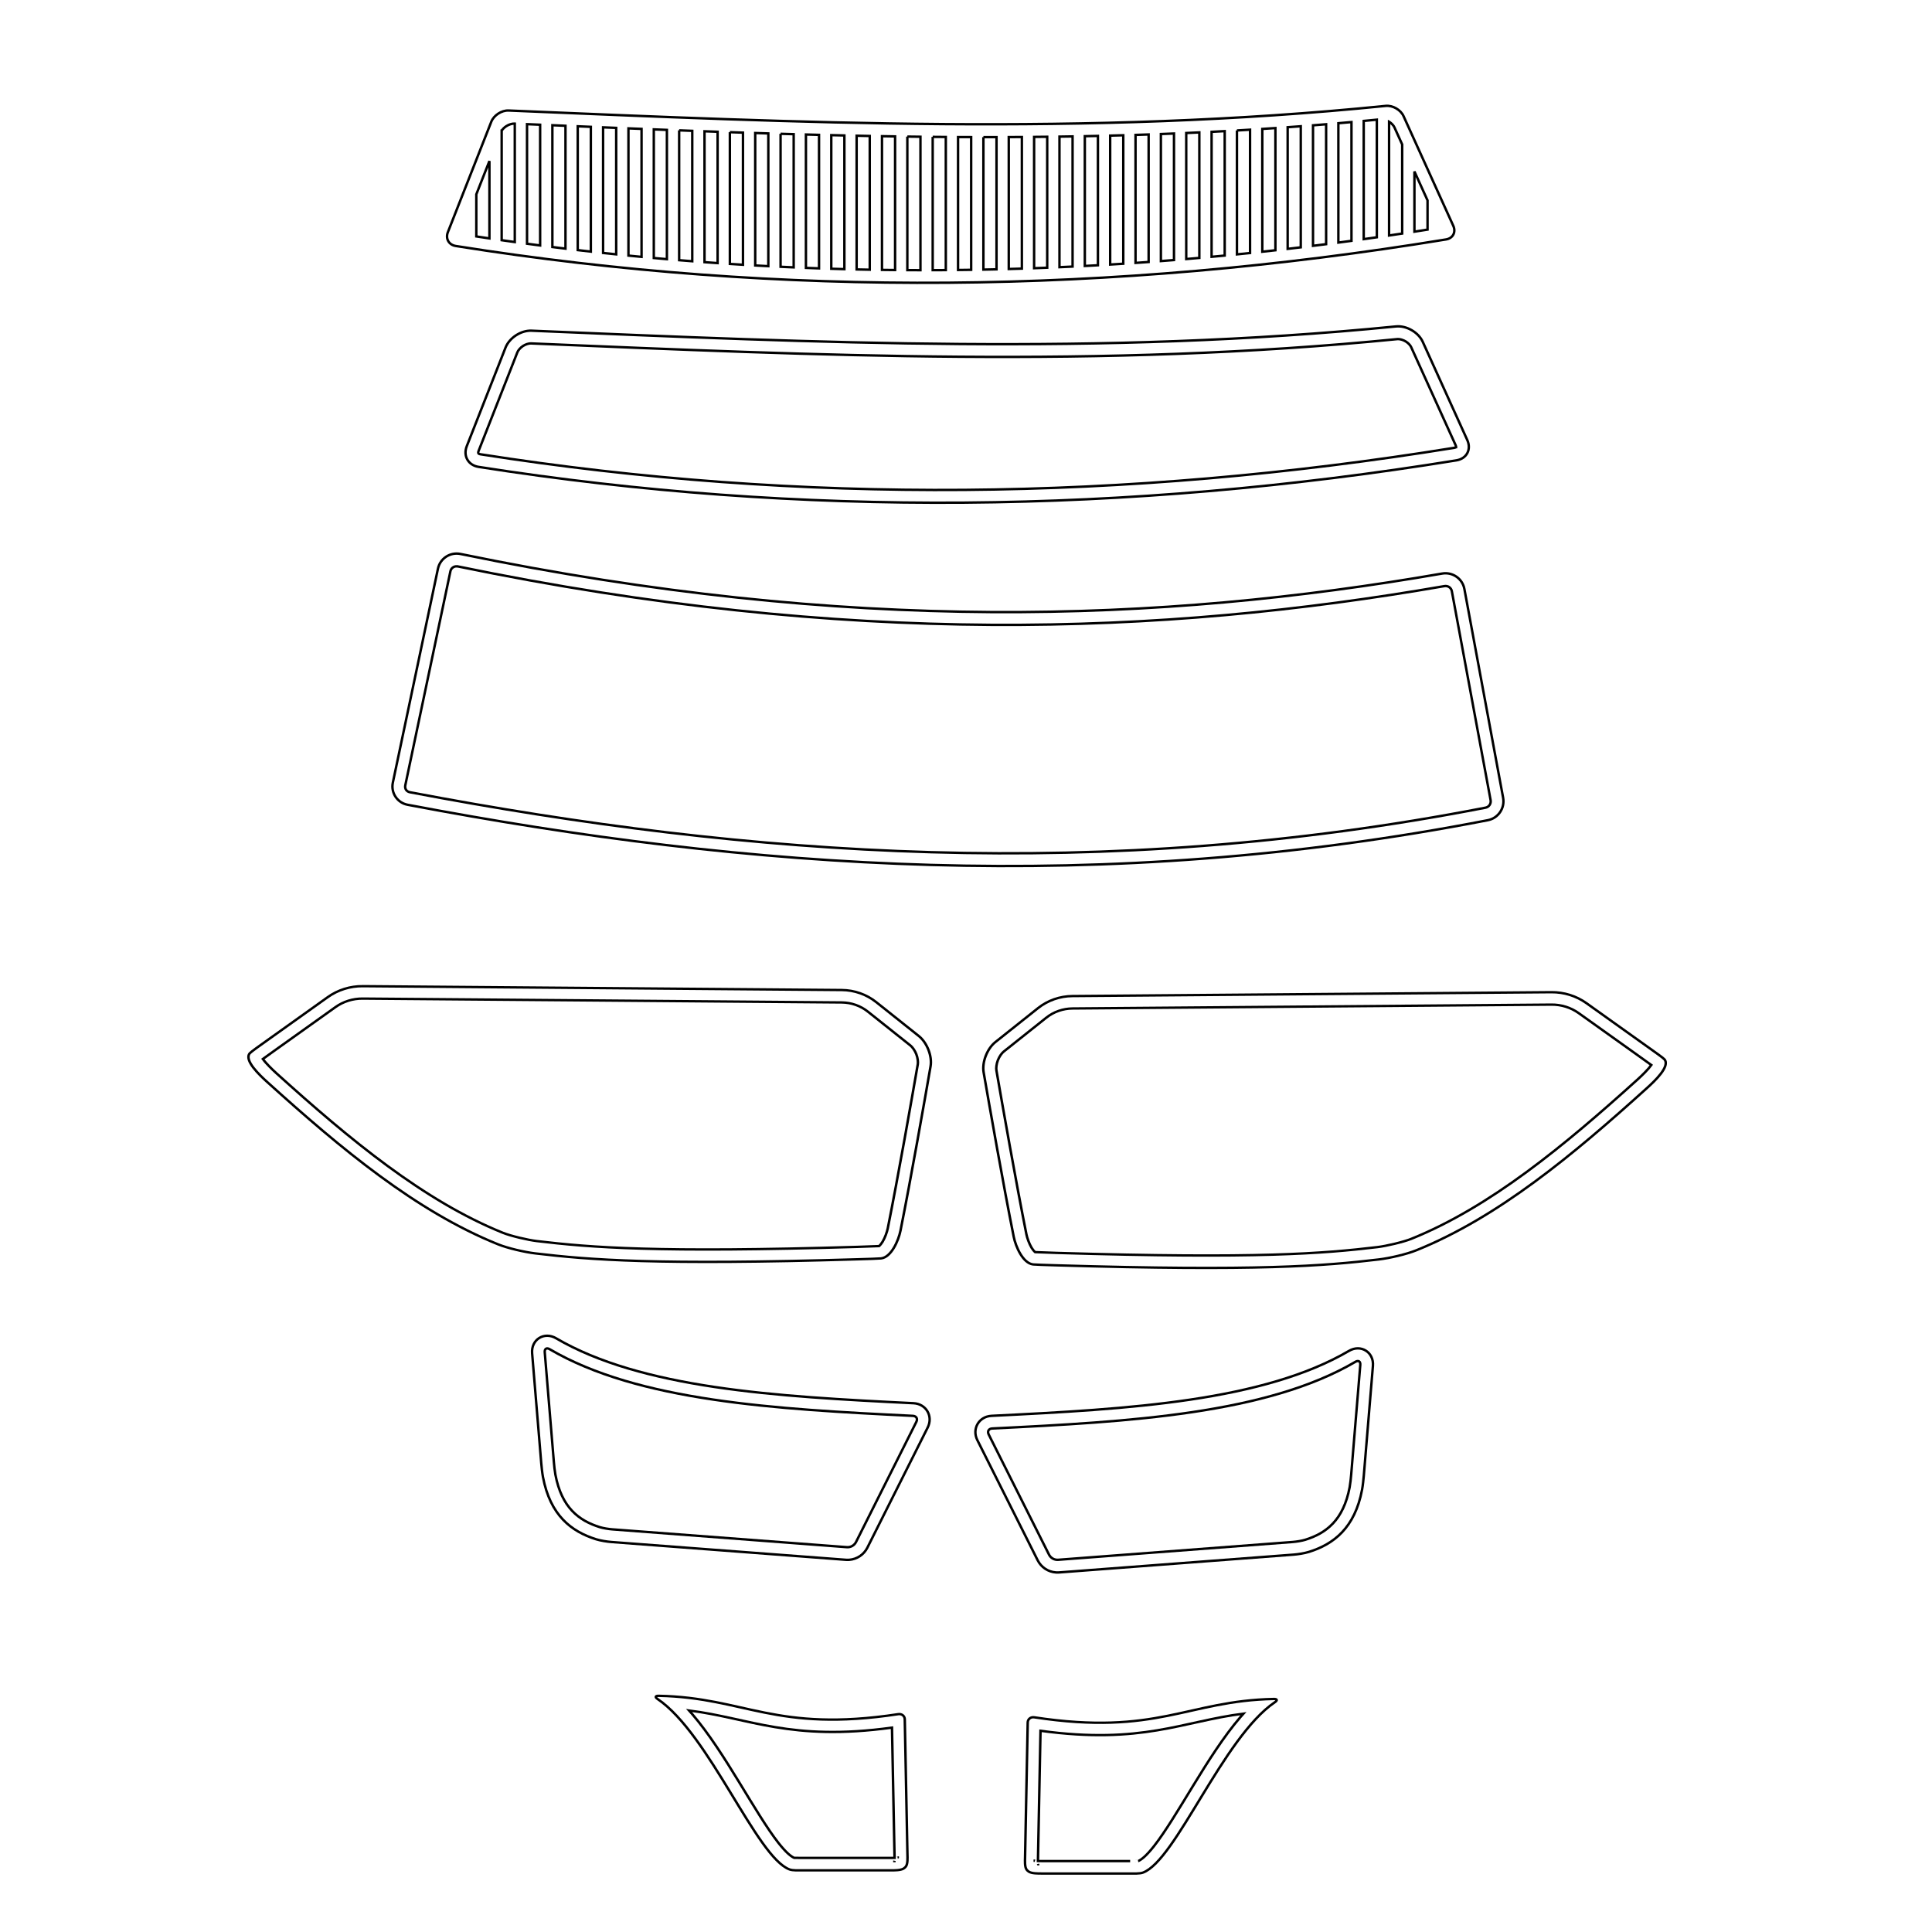
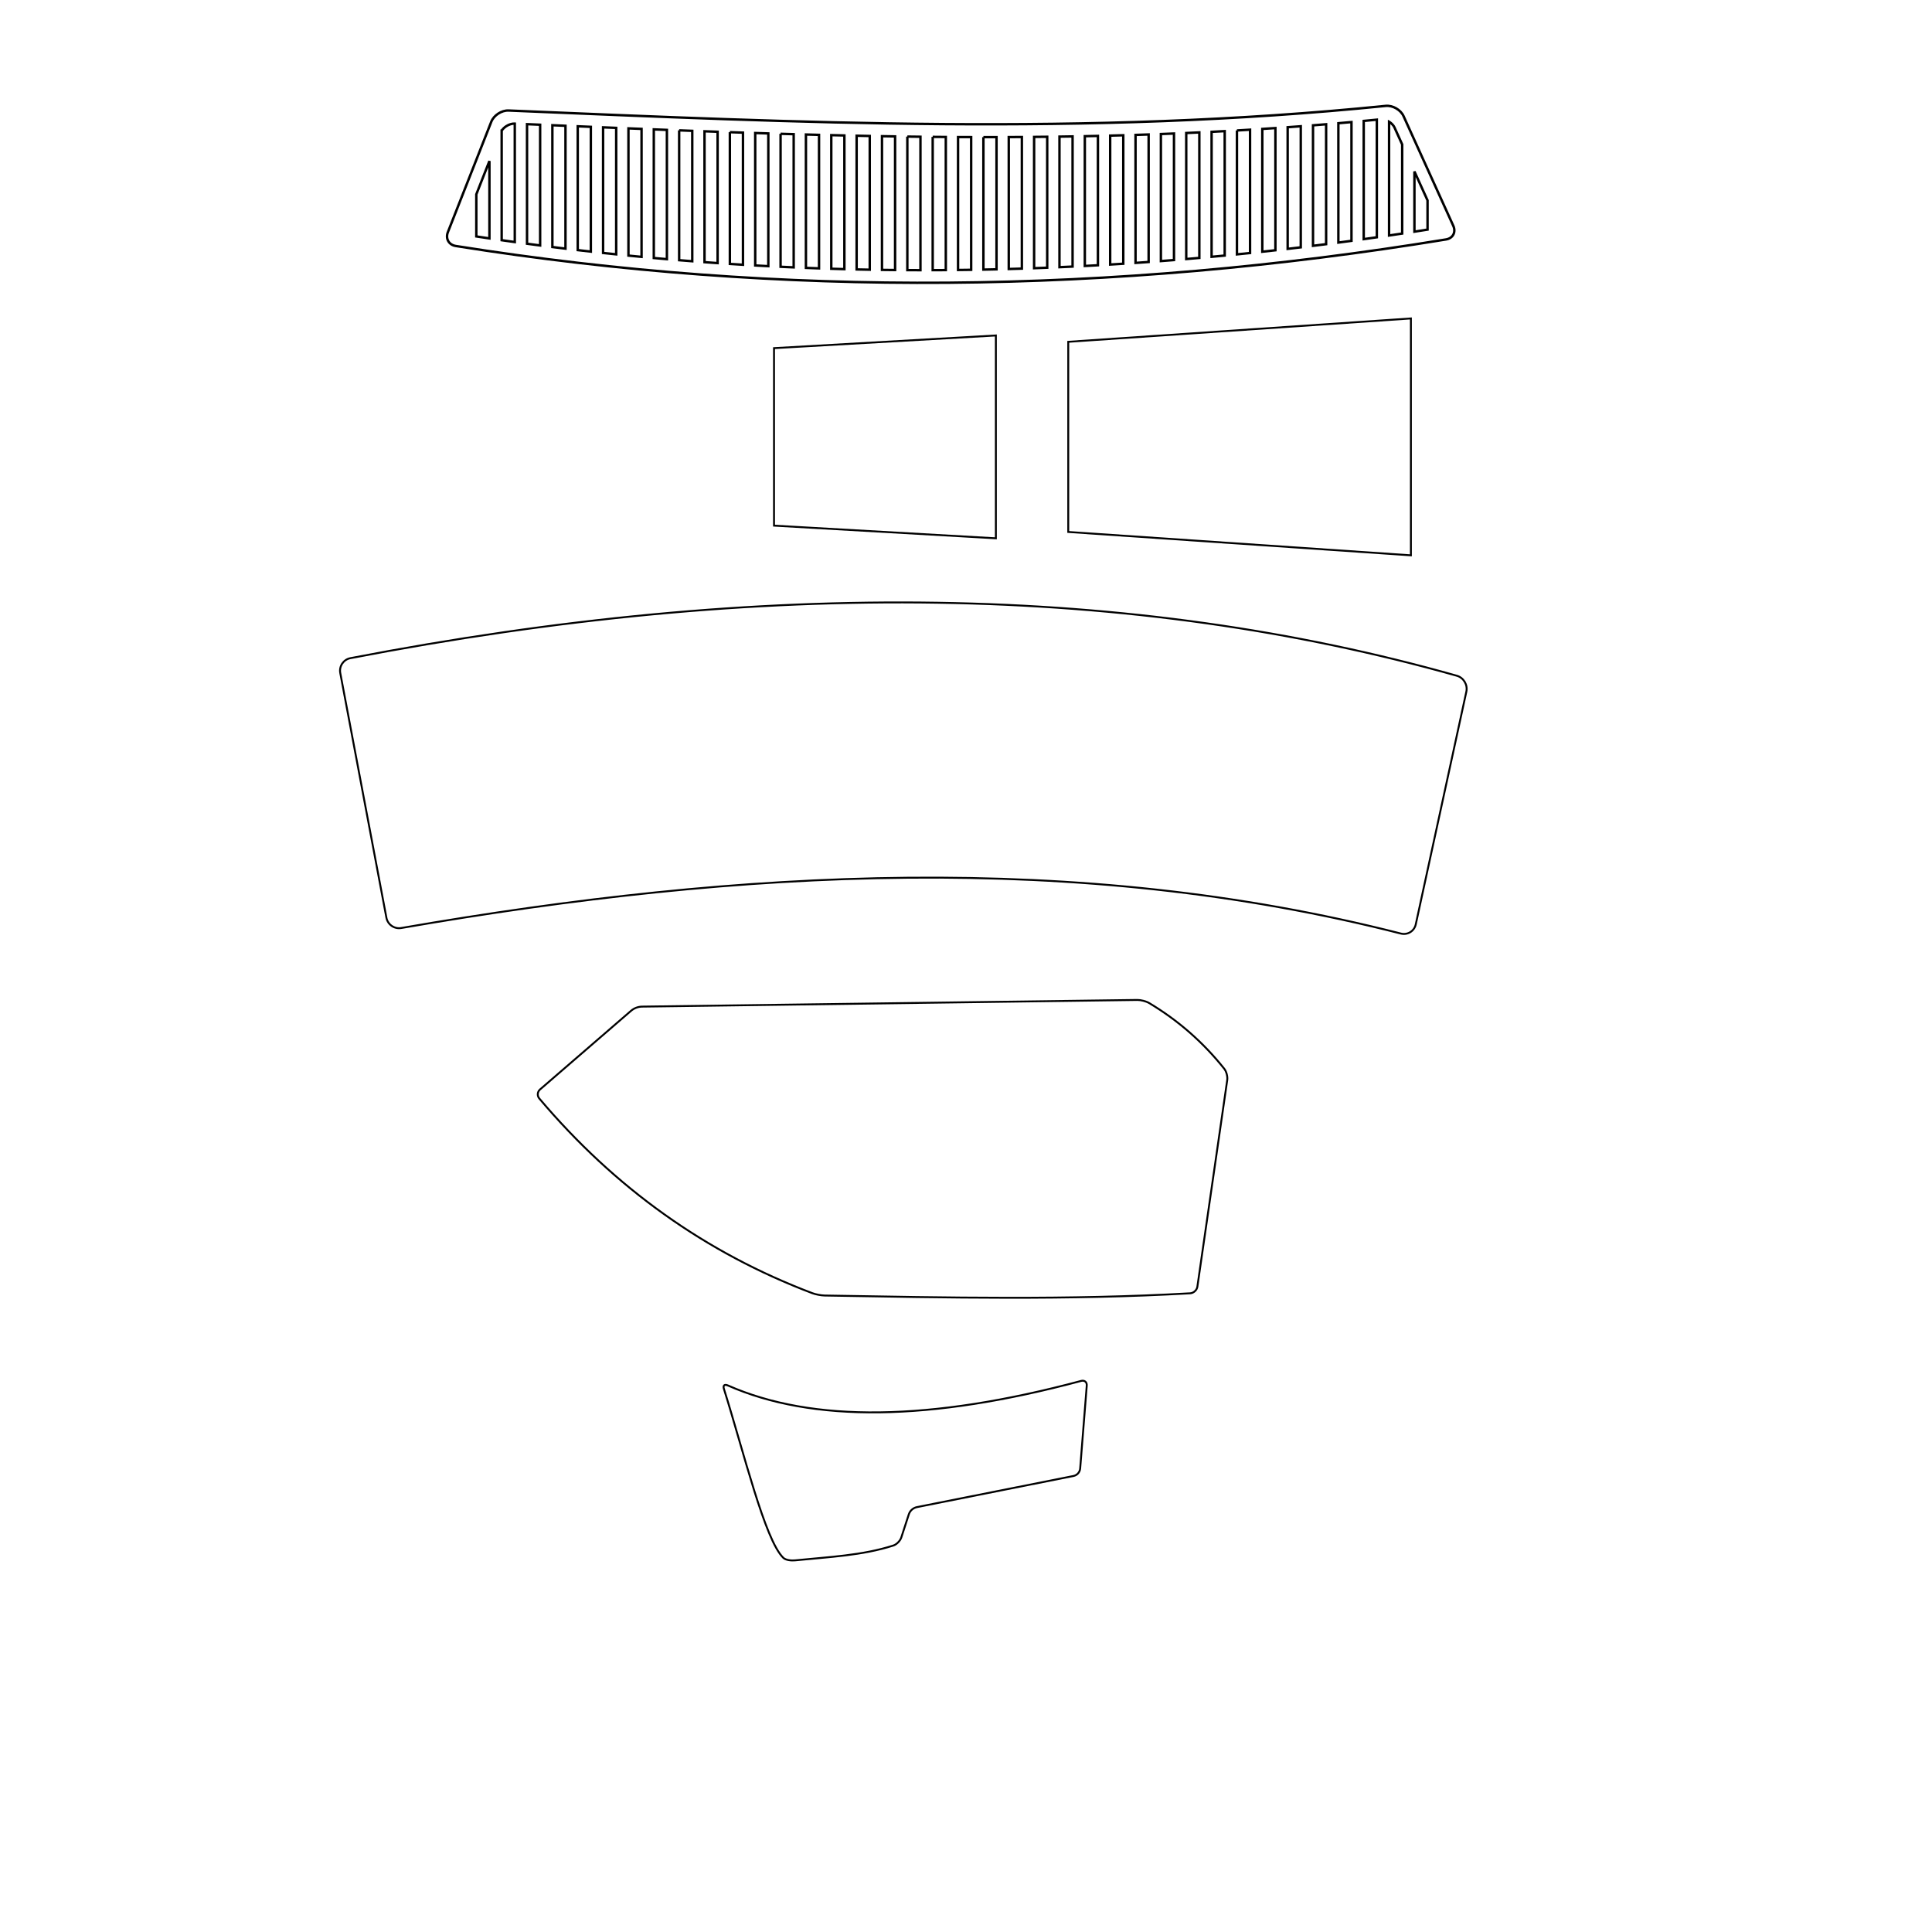
- <svg xmlns="http://www.w3.org/2000/svg" xmlns:xlink="http://www.w3.org/1999/xlink" width="12in" height="12in" viewBox="0 0 304.8 304.8" version="1.1" id="svg1" xml:space="preserve">
+ <svg xmlns="http://www.w3.org/2000/svg" width="12in" height="12in" viewBox="0 0 304.8 304.8" version="1.1" id="svg1" xml:space="preserve">
  <defs id="defs1">
    <marker id="Arrow2Sstart" orient="auto" refX="0" refY="0" style="overflow:visible">
      <path d="M 8.72,4.03 -2.21,0.02 8.72,-4 c -1.75,2.37 -1.74,5.62 0,8.03 z" id="Arrow2SstartPath" style="fill:#000000;fill-opacity:1;stroke:none" transform="matrix(0.3,0,0,0.3,-0.69,0)" />
    </marker>
    <marker id="Arrow2Send" orient="auto" refX="0" refY="0" style="overflow:visible">
      <path d="M 8.72,4.03 -2.21,0.02 8.72,-4 c -1.75,2.37 -1.74,5.62 0,8.03 z" id="Arrow2SendPath" style="fill:#000000;fill-opacity:1;stroke:none" transform="matrix(-0.3,0,0,-0.3,0.69,0)" />
    </marker>
  </defs>
  <g id="layer2" style="display:inline">
-     <g id="g45" transform="translate(48.32248,138.8875)" style="fill:none;stroke:#000000;stroke-opacity:1">
-       <g id="g42" style="fill:none;stroke:#000000;stroke-opacity:1">
-         <path style="display:inline;fill:none;fill-opacity:1;stroke:#000000;stroke-width:0.382;stroke-linejoin:miter;stroke-dasharray:none;stroke-opacity:1" d="m 130.76,84.527 c -1.213,0.09 -2.306,0.81 -2.861,1.916 l -9.516,18.953 c -0.897,1.786 0.248,3.739 2.24,3.836 10.866,0.531 21.634,1.107 31.355,2.557 9.721,1.449 18.379,3.784 25.033,7.689 1.868,1.097 3.958,-0.195 3.777,-2.371 l -1.438,-17.32 c -0.043,-0.524 -0.152,-1.565 -0.27,-2.189 -1.142,-6.064 -4.493,-8.613 -8.369,-9.826 -0.721,-0.226 -1.767,-0.385 -2.404,-0.434 l -37.023,-2.811 c -0.179,-0.014 -0.356,-0.013 -0.525,0 z" id="path28" transform="rotate(180,108.208,95.86047)" />
-         <path style="display:inline;fill:none;fill-opacity:1;stroke:#000000;stroke-width:0.382;stroke-linejoin:miter;stroke-dasharray:none;stroke-opacity:1" d="m 120.171,106.293 9.515,-18.954 a 1.491,1.491 150.5 0 1 1.446,-0.818 l 37.024,2.812 c 0.551,0.042 1.433,0.182 1.96,0.347 3.286,1.029 6.018,3.066 7.002,8.29 0.102,0.543 0.197,1.433 0.242,1.984 l 1.437,17.321 c 0.046,0.55 -0.297,0.759 -0.773,0.48 -14.004,-8.219 -35.559,-9.456 -57.303,-10.518 -0.552,-0.027 -0.798,-0.449 -0.55,-0.942 z" id="path4-7" transform="rotate(180,108.208,95.86047)" />
-       </g>
-       <use x="0" y="0" xlink:href="#g42" id="use48" transform="matrix(-1,0,0,1,203.9019,1.991289)" style="fill:none;stroke:#000000;stroke-opacity:1" />
-     </g>
-     <g id="g47" transform="translate(98.27483,-12.89505)" style="fill:none;stroke:#000000;stroke-opacity:1">
-       <g id="g41" style="fill:none;stroke:#000000;stroke-opacity:1" transform="translate(-103.2351,-51.9785)">
-         <path style="display:inline;fill:none;fill-opacity:1;stroke:#000000;stroke-width:4.868;stroke-linejoin:miter;stroke-dasharray:none;stroke-opacity:1" d="m -734.251,1239.725 943.041,7.925 a 107.344,107.344 20.087 0 1 67.655,24.741 l 83.946,69.675 c 16.249,13.487 26.649,41.312 23.184,62.143 -11.881,71.432 -38.426,228.983 -59.216,337.417 -3.976,20.739 -18.23,54.528 -38.211,56.921 -4.241,0.508 -24.82,1.167 -45.926,1.826 -395.773,12.355 -527.646,1.222 -634.944,-12.099 -20.956,-2.602 -54.077,-10.565 -73.537,-18.759 -161.031,-67.804 -308.3,-195.66 -453.514,-332.483 -15.369,-14.481 -47.021,-45.252 -34.86,-59.623 2.746,-3.245 19.396,-15.431 36.339,-28.036 l 117.133,-87.147 a 113.842,113.842 161.916 0 1 68.91,-22.502 z" id="path7" transform="matrix(0.08013551,0,0,0.07685563,121.0323,125.1753)" />
-         <path original-d="m -772.486,1239.404 1019.51,8.567 142.788,118.514 c 0,0 -45.13,275.675 -72.822,412.659 -7.322,15.352 -21.874,19.342 -38.553,19.99 -475.1,15.954 -590.373,-0.118 -711.087,-15.707 -185.462,-66.782 -352.024,-216.04 -516.894,-372.678 -10.489,-9.965 -19.651,-24.995 -1.428,-38.553 z" d="m -734.467,1265.219 c -19.256,-0.162 -38.026,5.968 -53.477,17.463 l -117.133,87.147 c -0.012,0.01 -16.558,12.411 -25.885,19.4 5.678,8.379 18.336,21.395 26.672,29.25 144.722,136.359 290.333,262.028 445.924,327.541 15.368,6.471 48.879,14.73 66.783,16.953 106.487,13.22 235.89,24.253 631.01,11.918 0.019,-6e-4 36.339,-1.379 42.734,-1.621 0.078,-0.061 0.164,-0.129 0.258,-0.207 0.125,-0.104 0.264,-0.225 0.414,-0.361 1.498,-1.362 4.01,-4.446 6.354,-8.498 4.687,-8.104 8.723,-20.026 10.133,-27.377 20.685,-107.891 47.24,-265.447 59.107,-336.801 0.753,-4.53 -0.039,-12.967 -2.936,-20.725 -2.896,-7.758 -7.833,-14.67 -11.385,-17.617 l -83.945,-69.676 c -14.512,-12.045 -32.727,-18.705 -51.588,-18.863 z" id="use44" transform="matrix(0.08013551,0,0,0.07685563,121.0323,125.1753)" class="fromclone" style="display:inline;fill:none;fill-opacity:1;stroke:#000000;stroke-width:4.868;stroke-linejoin:miter;stroke-dasharray:none;stroke-opacity:1" />
-       </g>
-       <use x="0" y="0" xlink:href="#g41" id="use47" transform="matrix(-1,0,0,1,105.441,0.9517273)" style="fill:none;stroke:#000000;stroke-opacity:1" />
-     </g>
-     <g id="g44" transform="translate(49.62862,236.9764)" style="fill:none;stroke:#000000;stroke-opacity:1">
-       <g id="g38" transform="translate(-0.9741903,-11.10577)" style="fill:none;stroke:#000000;stroke-opacity:1">
-         <path style="display:inline;fill:none;fill-opacity:1;stroke:#000000;stroke-width:4.868;stroke-dasharray:none;stroke-opacity:1" d="m -368.501,-726.663 c 170.083,3.506 229.667,76.138 471.584,37.64 6.951,-1.106 12.683,3.631 12.816,10.669 l 5.231,277.226 c 0.133,7.038 0.913,19.179 -3.083,24.838 -1.194,1.691 -2.714,3.122 -4.565,4.288 -5.901,3.718 -17.808,3.607 -24.847,3.607 H -85.779 c -7.039,0 -18.725,0.639 -25.228,-1.872 -64.88,-25.061 -157.645,-277.535 -259.519,-349.641 -5.743,-4.065 -5.013,-6.9 2.025,-6.755 z" id="path22" transform="matrix(0.08013551,0,0,0.07685563,84.7994,97.51579)" />
-         <path original-d="m -381.245,-726.793 c 183.014,0 238.317,79.814 496.904,35.697 l 5.712,302.712 c -0.021,11.977 -6.507,18.783 -19.99,19.99 H -98.524 c -67.288,7.432 -169.882,-293.447 -282.721,-358.399 z" d="m -308.828,-696.562 c 2.053,2.379 4.085,4.789 6.094,7.225 32.839,39.811 64.429,92.063 92.523,139.932 28.54,48.628 55.137,95.19 77.428,124.715 6.966,9.226 13.491,16.746 19.016,21.971 5.524,5.225 10.066,7.947 11.947,8.674 -0.004,-0.002 16.033,0.158 16.041,0.158 H 88.635 c 2.387,0 4.896,-0.011 7.143,-0.094 -0.018,-2.038 -0.094,-4.297 -0.139,-6.664 L 90.719,-661.367 c -199.719,28.619 -280.064,-19.455 -399.547,-35.195 z m 410.838,301.922 c -0.031,0.004 -0.105,0.024 -0.229,0.068 0.03,-0.007 0.057,-0.012 0.082,-0.018 0.045,-0.011 0.082,-0.02 0.109,-0.027 0.028,-0.007 0.046,-0.013 0.053,-0.018 v -0.002 h 0.002 v -0.002 l -0.002,-0.002 h -0.002 -0.002 c -0.003,2e-5 -0.007,-5.9e-4 -0.012,0 z m -6.5,6.719 c -0.084,0.26 -0.097,0.404 -0.09,0.438 0,0 0,0.002 0,0.002 v 0.002 h 0.002 v 0.002 h 0.002 0.002 v -0.002 h 0.002 v -0.002 c 0.005,-0.008 0.012,-0.025 0.018,-0.051 0.007,-0.035 0.017,-0.084 0.027,-0.146 0.012,-0.066 0.023,-0.148 0.037,-0.242 z" id="use50" transform="matrix(0.08013551,0,0,0.07685563,84.7994,97.51579)" class="fromclone" style="display:inline;fill:none;fill-opacity:1;stroke:#000000;stroke-width:4.868;stroke-dasharray:none;stroke-opacity:1" />
-       </g>
-       <use x="0" y="0" xlink:href="#g38" id="use49" transform="matrix(-1,0,0,1,205.6212,0.4978222)" style="fill:none;stroke:#000000;stroke-opacity:1" />
-     </g>
-     <g id="g46" transform="translate(43.95573,-22.65865)" style="fill:none;stroke:#000000;stroke-opacity:1">
-       <path style="display:inline;fill:none;fill-opacity:1;stroke:#000000;stroke-width:0.382;stroke-linejoin:miter;stroke-dasharray:none;stroke-opacity:1" d="m 19.45,152.725 7.115,-33.746 c 0.342,-1.621 1.933,-2.655 3.555,-2.321 61.123,12.61 110.425,10.807 154.876,3.09 1.632,-0.283 3.199,0.798 3.501,2.427 l 6.114,32.949 c 0.302,1.629 -0.769,3.217 -2.395,3.534 -60.887,11.847 -116.654,7.788 -170.439,-2.432 -1.628,-0.309 -2.669,-1.881 -2.327,-3.502 z" id="path6" transform="translate(-1.427885,-6.603967)" />
-       <path original-d="m 18.831,155.66 8.353,-39.617 c 63.85,13.571 114.839,11.462 160.766,3.182 l 7.209,38.848 c -63.15,12.786 -120.769,8.386 -176.328,-2.414 z" d="m 29.51,118.605 c -0.463,-0.001 -0.876,0.299 -0.979,0.787 l -7.115,33.746 c -0.118,0.558 0.181,1.008 0.736,1.113 53.631,10.191 109.103,14.22 169.68,2.434 0.551,-0.107 0.907,-0.632 0.803,-1.193 l -6.113,-32.949 c -0.104,-0.56 -0.611,-0.912 -1.182,-0.812 -44.689,7.758 -94.197,9.569 -155.627,-3.104 -0.07,-0.014 -0.134,-0.021 -0.203,-0.021 z" id="use5" transform="translate(-1.427885,-6.603967)" class="fromclone" style="display:inline;fill:none;fill-opacity:1;stroke:#000000;stroke-width:0.382;stroke-linejoin:miter;stroke-dasharray:none;stroke-opacity:1" />
-     </g>
    <g id="g48" style="display:inline;fill:none;stroke:#000000;stroke-opacity:1;fill-opacity:1" transform="translate(35.73773,-118.0879)">
      <path style="display:inline;fill:none;fill-opacity:1;stroke:#000000;stroke-width:0.382;stroke-opacity:1" d="m 41.767,137.302 -6.847,17.414 c -0.404,1.028 0.152,2.006 1.243,2.18 51.407,8.184 103.501,7.615 156.228,-1.033 1.09,-0.179 1.603,-1.143 1.147,-2.149 l -7.846,-17.304 c -0.456,-1.006 -1.716,-1.727 -2.815,-1.616 -47.207,4.781 -92.766,2.638 -138.38,0.73 -1.104,-0.046 -2.326,0.75 -2.73,1.778 z" id="path43" />
      <path id="path4050" style="display:inline;fill:none;fill-opacity:1;stroke:#000000;stroke-width:0.382;stroke-opacity:1" d="m 39.408,148.748 v 6.641 c 0.689,0.105 1.378,0.209 2.068,0.311 v -12.21 z m 4,-10.055 v 17.289 c 0.689,0.099 1.378,0.196 2.068,0.292 v -18.678 c -0.03,-0.001 -0.061,-0.002 -0.091,-0.004 -0.314,-0.013 -0.822,0.122 -1.258,0.406 -0.303,0.197 -0.554,0.457 -0.718,0.695 z m 4,-1.016 v 18.862 c 0.689,0.093 1.378,0.184 2.068,0.274 v -19.049 c -0.689,-0.029 -1.378,-0.058 -2.068,-0.087 z m 4,0.168 v 19.215 c 0.689,0.087 1.378,0.172 2.067,0.255 v -19.384 c -0.689,-0.029 -1.378,-0.058 -2.067,-0.087 z m 4,0.167 v 19.534 c 0.689,0.081 1.378,0.16 2.068,0.237 v -19.685 c -0.689,-0.029 -1.378,-0.057 -2.068,-0.086 z m 4,0.166 v 19.818 c 0.689,0.075 1.378,0.148 2.067,0.219 v -19.953 c -0.689,-0.028 -1.378,-0.056 -2.067,-0.084 z m 4,0.162 v 20.072 c 0.689,0.069 1.378,0.136 2.068,0.201 v -20.19 c -0.689,-0.027 -1.378,-0.055 -2.068,-0.083 z m 4,0.159 v 20.293 c 0.689,0.063 1.378,0.123 2.067,0.183 v -20.396 c -0.689,-0.026 -1.378,-0.053 -2.067,-0.08 z m 4,0.153 v 20.486 c 0.689,0.057 1.378,0.111 2.068,0.165 v -20.573 c -0.689,-0.025 -1.379,-0.051 -2.068,-0.077 z m 4,0.148 v 20.649 c 0.689,0.051 1.378,0.1 2.067,0.147 v -20.723 c -0.689,-0.024 -1.378,-0.049 -2.067,-0.073 z m 4,0.141 v 20.785 c 0.689,0.045 1.378,0.088 2.068,0.13 v -20.845 c -0.689,-0.023 -1.379,-0.046 -2.068,-0.069 z m 4,0.132 v 20.895 c 0.689,0.039 1.378,0.076 2.068,0.112 v -20.942 c -0.689,-0.021 -1.379,-0.043 -2.068,-0.065 z m 4,0.123 v 20.98 c 0.689,0.033 1.378,0.064 2.068,0.094 v -21.014 c -0.689,-0.019 -1.379,-0.039 -2.068,-0.059 z m 4,0.113 v 21.041 c 0.689,0.027 1.378,0.053 2.068,0.077 v -21.064 c -0.689,-0.017 -1.379,-0.035 -2.068,-0.054 z m 4,0.101 v 21.079 c 0.689,0.021 1.378,0.041 2.068,0.059 v -21.091 c -0.689,-0.015 -1.379,-0.031 -2.068,-0.048 z m 4,0.089 v 21.096 c 0.689,0.015 1.378,0.029 2.068,0.042 v -21.097 c -0.689,-0.013 -1.379,-0.027 -2.068,-0.041 z m 4,0.075 v 21.093 c 0.689,0.01 1.378,0.018 2.068,0.024 v -21.084 c -0.689,-0.011 -1.379,-0.022 -2.068,-0.034 z m 4,0.061 v 21.071 c 0.689,0.004 1.378,0.006 2.068,0.007 v -21.052 c -0.689,-0.008 -1.379,-0.016 -2.068,-0.025 z m 4,0.045 v 21.031 c 0.689,-0.002 1.378,-0.005 2.068,-0.01 v -21.003 c -0.689,-0.005 -1.379,-0.011 -2.068,-0.017 z m 4,0.029 v 20.973 c 0.689,-0.008 1.378,-0.017 2.068,-0.027 v -20.938 c -0.689,-0.002 -1.379,-0.005 -2.068,-0.008 z m 4,0.012 v 20.901 c 0.689,-0.013 1.378,-0.028 2.068,-0.044 v -20.857 c -0.689,0.001 -1.379,0.001 -2.068,0.001 z m 4,-0.007 v 20.813 c 0.689,-0.019 1.378,-0.04 2.068,-0.061 v -20.763 c -0.689,0.005 -1.379,0.009 -2.068,0.011 z m 4,-0.026 v 20.712 c 0.689,-0.025 1.378,-0.051 2.067,-0.079 v -20.655 c -0.689,0.008 -1.378,0.015 -2.067,0.021 z m 4,-0.046 v 20.599 c 0.689,-0.03 1.378,-0.062 2.068,-0.096 v -20.536 c -0.689,0.012 -1.379,0.022 -2.068,0.032 z m 4,-0.068 v 20.474 c 0.689,-0.036 1.378,-0.073 2.067,-0.112 v -20.406 c -0.689,0.016 -1.378,0.03 -2.067,0.044 z m 4,-0.09 v 20.339 c 0.689,-0.042 1.378,-0.084 2.068,-0.129 v -20.266 c -0.689,0.02 -1.379,0.038 -2.068,0.056 z m 4,-0.113 v 20.195 c 0.689,-0.047 1.378,-0.096 2.067,-0.146 v -20.117 c -0.689,0.024 -1.378,0.046 -2.067,0.068 z m 4,-0.137 v 20.043 c 0.689,-0.053 1.378,-0.107 2.068,-0.162 v -19.962 c -0.689,0.028 -1.379,0.055 -2.068,0.081 z m 4,-0.162 v 19.883 c 0.689,-0.058 1.378,-0.118 2.067,-0.179 v -19.798 c -0.689,0.033 -1.378,0.064 -2.067,0.094 z m 4,-0.188 v 19.718 c 0.689,-0.064 1.378,-0.129 2.068,-0.195 v -19.63 c -0.689,0.037 -1.379,0.073 -2.068,0.107 z m 4,-0.214 v 19.547 c 0.689,-0.069 1.378,-0.14 2.068,-0.212 v -19.456 c -0.689,0.042 -1.379,0.083 -2.068,0.122 z m 4,-0.242 v 19.371 c 0.689,-0.075 1.378,-0.15 2.068,-0.228 v -19.279 c -0.689,0.047 -1.379,0.092 -2.068,0.136 z m 4,-0.27 v 19.193 c 0.689,-0.08 1.378,-0.162 2.068,-0.244 v -19.1 c -0.689,0.052 -1.379,0.102 -2.068,0.151 z m 4,-0.3 v 19.012 c 0.689,-0.086 1.378,-0.172 2.068,-0.26 V 137.691 c -0.689,0.057 -1.379,0.113 -2.068,0.167 z m 4,-0.33 v 18.83 c 0.689,-0.091 1.378,-0.183 2.068,-0.276 V 137.346 c -0.689,0.062 -1.379,0.123 -2.068,0.182 z m 4,-0.361 v 18.648 c 0.689,-0.096 1.378,-0.194 2.068,-0.293 v -18.554 c -0.69,0.068 -1.379,0.134 -2.068,0.198 z m 4,0.122 v 17.952 c 0.689,-0.102 1.378,-0.205 2.068,-0.309 v -14.055 l -1.228,-2.708 c -0.121,-0.267 -0.429,-0.625 -0.838,-0.879 -5.4e-4,-3.3e-4 -0.001,-7e-4 -0.002,-0.001 z m 4,7.851 v 9.496 c 0.689,-0.107 1.378,-0.215 2.068,-0.325 v -4.611 z" />
    </g>
-     <g id="g2-6" style="display:inline;fill:none;stroke:#000000;stroke-opacity:1;fill-opacity:1" transform="translate(35.92271,-85.21836)">
-       <path style="fill:none;stroke:#000000;stroke-width:0.382;stroke-opacity:1" d="m 40.634,198.021 -6.115,15.553 c -0.606,1.542 0.228,3.01 1.864,3.267 50.766,7.97 102.2,7.411 154.253,-1.028 1.635,-0.265 2.405,-1.712 1.721,-3.221 l -7.02,-15.482 c -0.684,-1.509 -2.575,-2.591 -4.223,-2.427 -46.508,4.617 -91.426,2.556 -136.386,0.672 -1.655,-0.069 -3.489,1.125 -4.095,2.667 z" id="path21" transform="translate(3.198053,-57.9647)" />
-       <path original-d="m 41.731,195.229 -8.31,21.137 c 52.688,8.621 106.099,8.031 160.175,-1.041 l -9.498,-20.947 c -48.607,5.12 -95.445,2.807 -142.367,0.852 z" d="m 181.439,196.676 c -0.053,3.6e-4 -0.093,0.003 -0.125,0.006 -46.67,4.633 -91.737,2.563 -136.67,0.68 -0.314,-0.013 -0.822,0.122 -1.258,0.406 -0.436,0.284 -0.765,0.696 -0.881,0.99 l -6.115,15.553 c -0.109,0.277 -0.055,0.344 -0.033,0.383 0.022,0.039 0.047,0.114 0.338,0.16 50.546,7.935 101.759,7.382 153.619,-1.025 0.211,-0.034 0.265,-0.076 0.277,-0.096 v -0.002 l 0.002,-0.002 v -0.002 -0.002 -0.002 h 0.002 v -0.002 h 0.002 v -0.002 l 0.002,-0.002 c 0.01,-0.021 0.02,-0.092 -0.072,-0.295 l -7.02,-15.482 c -0.121,-0.267 -0.429,-0.625 -0.838,-0.879 -0.409,-0.254 -0.895,-0.387 -1.23,-0.385 z" id="use15" transform="translate(3.198053,-57.9647)" class="fromclone" style="fill:none;stroke:#000000;stroke-width:0.382;stroke-opacity:1" />
-     </g>
+     <path style="fill:none;stroke:#000000;stroke-width:0.3" d="m 14.426,85.855 7.28,38.603 c 0.205,1.085 1.252,1.81 2.341,1.621 53.847,-9.327 106.822,-12.12 157.693,0.872 1.07,0.273 2.126,-0.373 2.361,-1.452 l 7.981,-36.712 c 0.235,-1.079 -0.435,-2.205 -1.498,-2.505 C 139.526,71.846 81.338,70.921 16.018,83.508 c -1.085,0.209 -1.797,1.262 -1.593,2.347 z" id="path1" transform="translate(39.25649,20.32764)" />
+     <path style="fill:none;stroke:#000000;stroke-width:0.3;stroke-opacity:1" d="m 51.643,34.859 78.127,-1.051 c 0.552,-0.007 1.39,0.207 1.864,0.49 4.567,2.732 8.515,6.187 11.844,10.364 0.344,0.432 0.551,1.232 0.472,1.779 l -4.71,32.599 c -0.079,0.547 -0.59,1.017 -1.141,1.048 -19.058,1.086 -38.363,0.684 -57.657,0.351 -0.552,-0.009 -1.42,-0.171 -1.937,-0.366 C 61.711,73.722 47.348,63.482 35.416,49.353 35.06,48.931 35.113,48.293 35.531,47.932 L 49.886,35.526 a 2.743,2.743 159.198 0 1 1.757,-0.667 z" id="path2-8" transform="translate(49.66311,123.9479)" />
+     <path style="fill:none;stroke:#000000;stroke-width:0.3;stroke-opacity:1" d="m 75.438,109.715 c 13.356,5.905 31.94,5.668 55.753,-0.708 0.533,-0.143 0.93,0.185 0.886,0.736 l -1.039,13.072 a 1.322,1.322 131.65 0 1 -1.06,1.192 l -24.685,4.908 a 1.706,1.706 138.38 0 0 -1.29,1.146 l -1.183,3.639 c -0.171,0.525 -0.729,1.106 -1.255,1.276 -4.882,1.578 -10.253,1.81 -15.516,2.341 -0.549,0.055 -1.451,-0.018 -1.843,-0.397 -2.919,-2.824 -6.211,-16.603 -9.377,-26.669 -0.165,-0.526 0.102,-0.759 0.607,-0.535 z" id="path1-6" transform="translate(39.37465,108.8518)" />
+     <path style="fill:none;stroke:#000000;stroke-width:0.3;stroke-opacity:1" d="m 168.532,53.925 54.056,-3.686 0,37.371 -54.056,-3.686 z" id="path185" />
+     <path style="fill:none;stroke:#000000;stroke-width:0.3;stroke-opacity:1" d="m 122.112,54.925 35,-2 v 32 l -35,-2 z" id="path193" />
  </g>
</svg>
